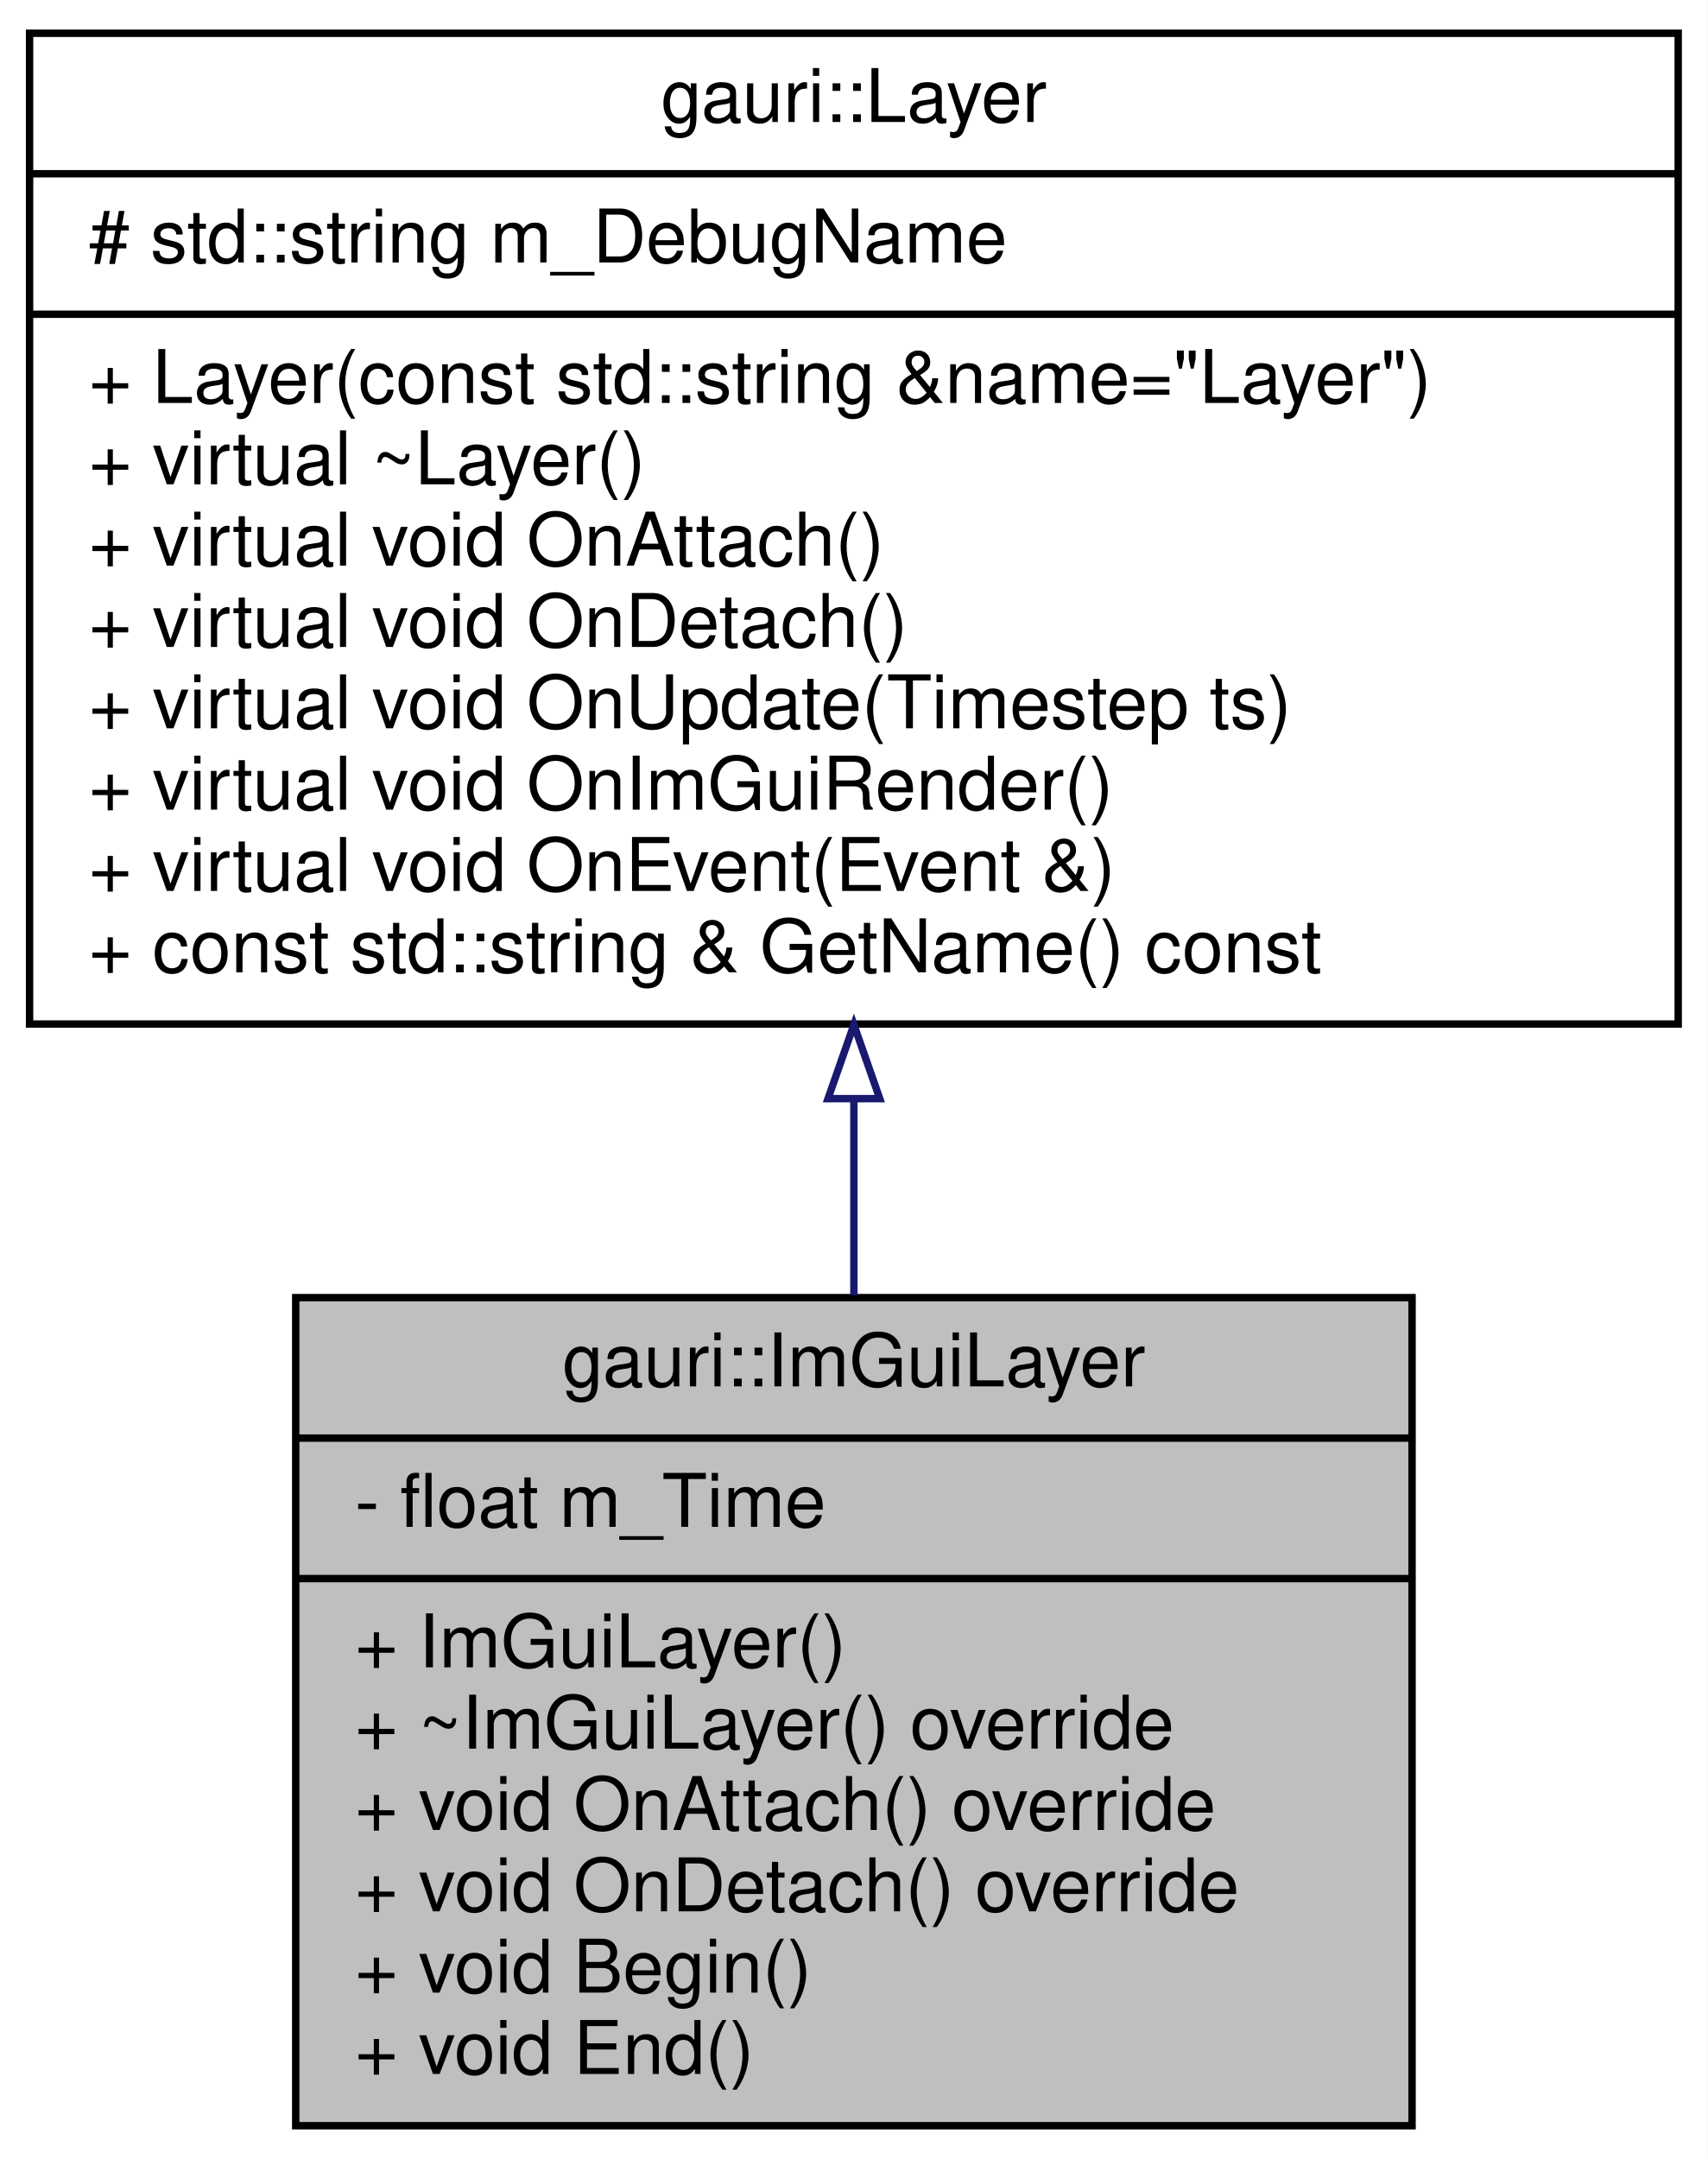
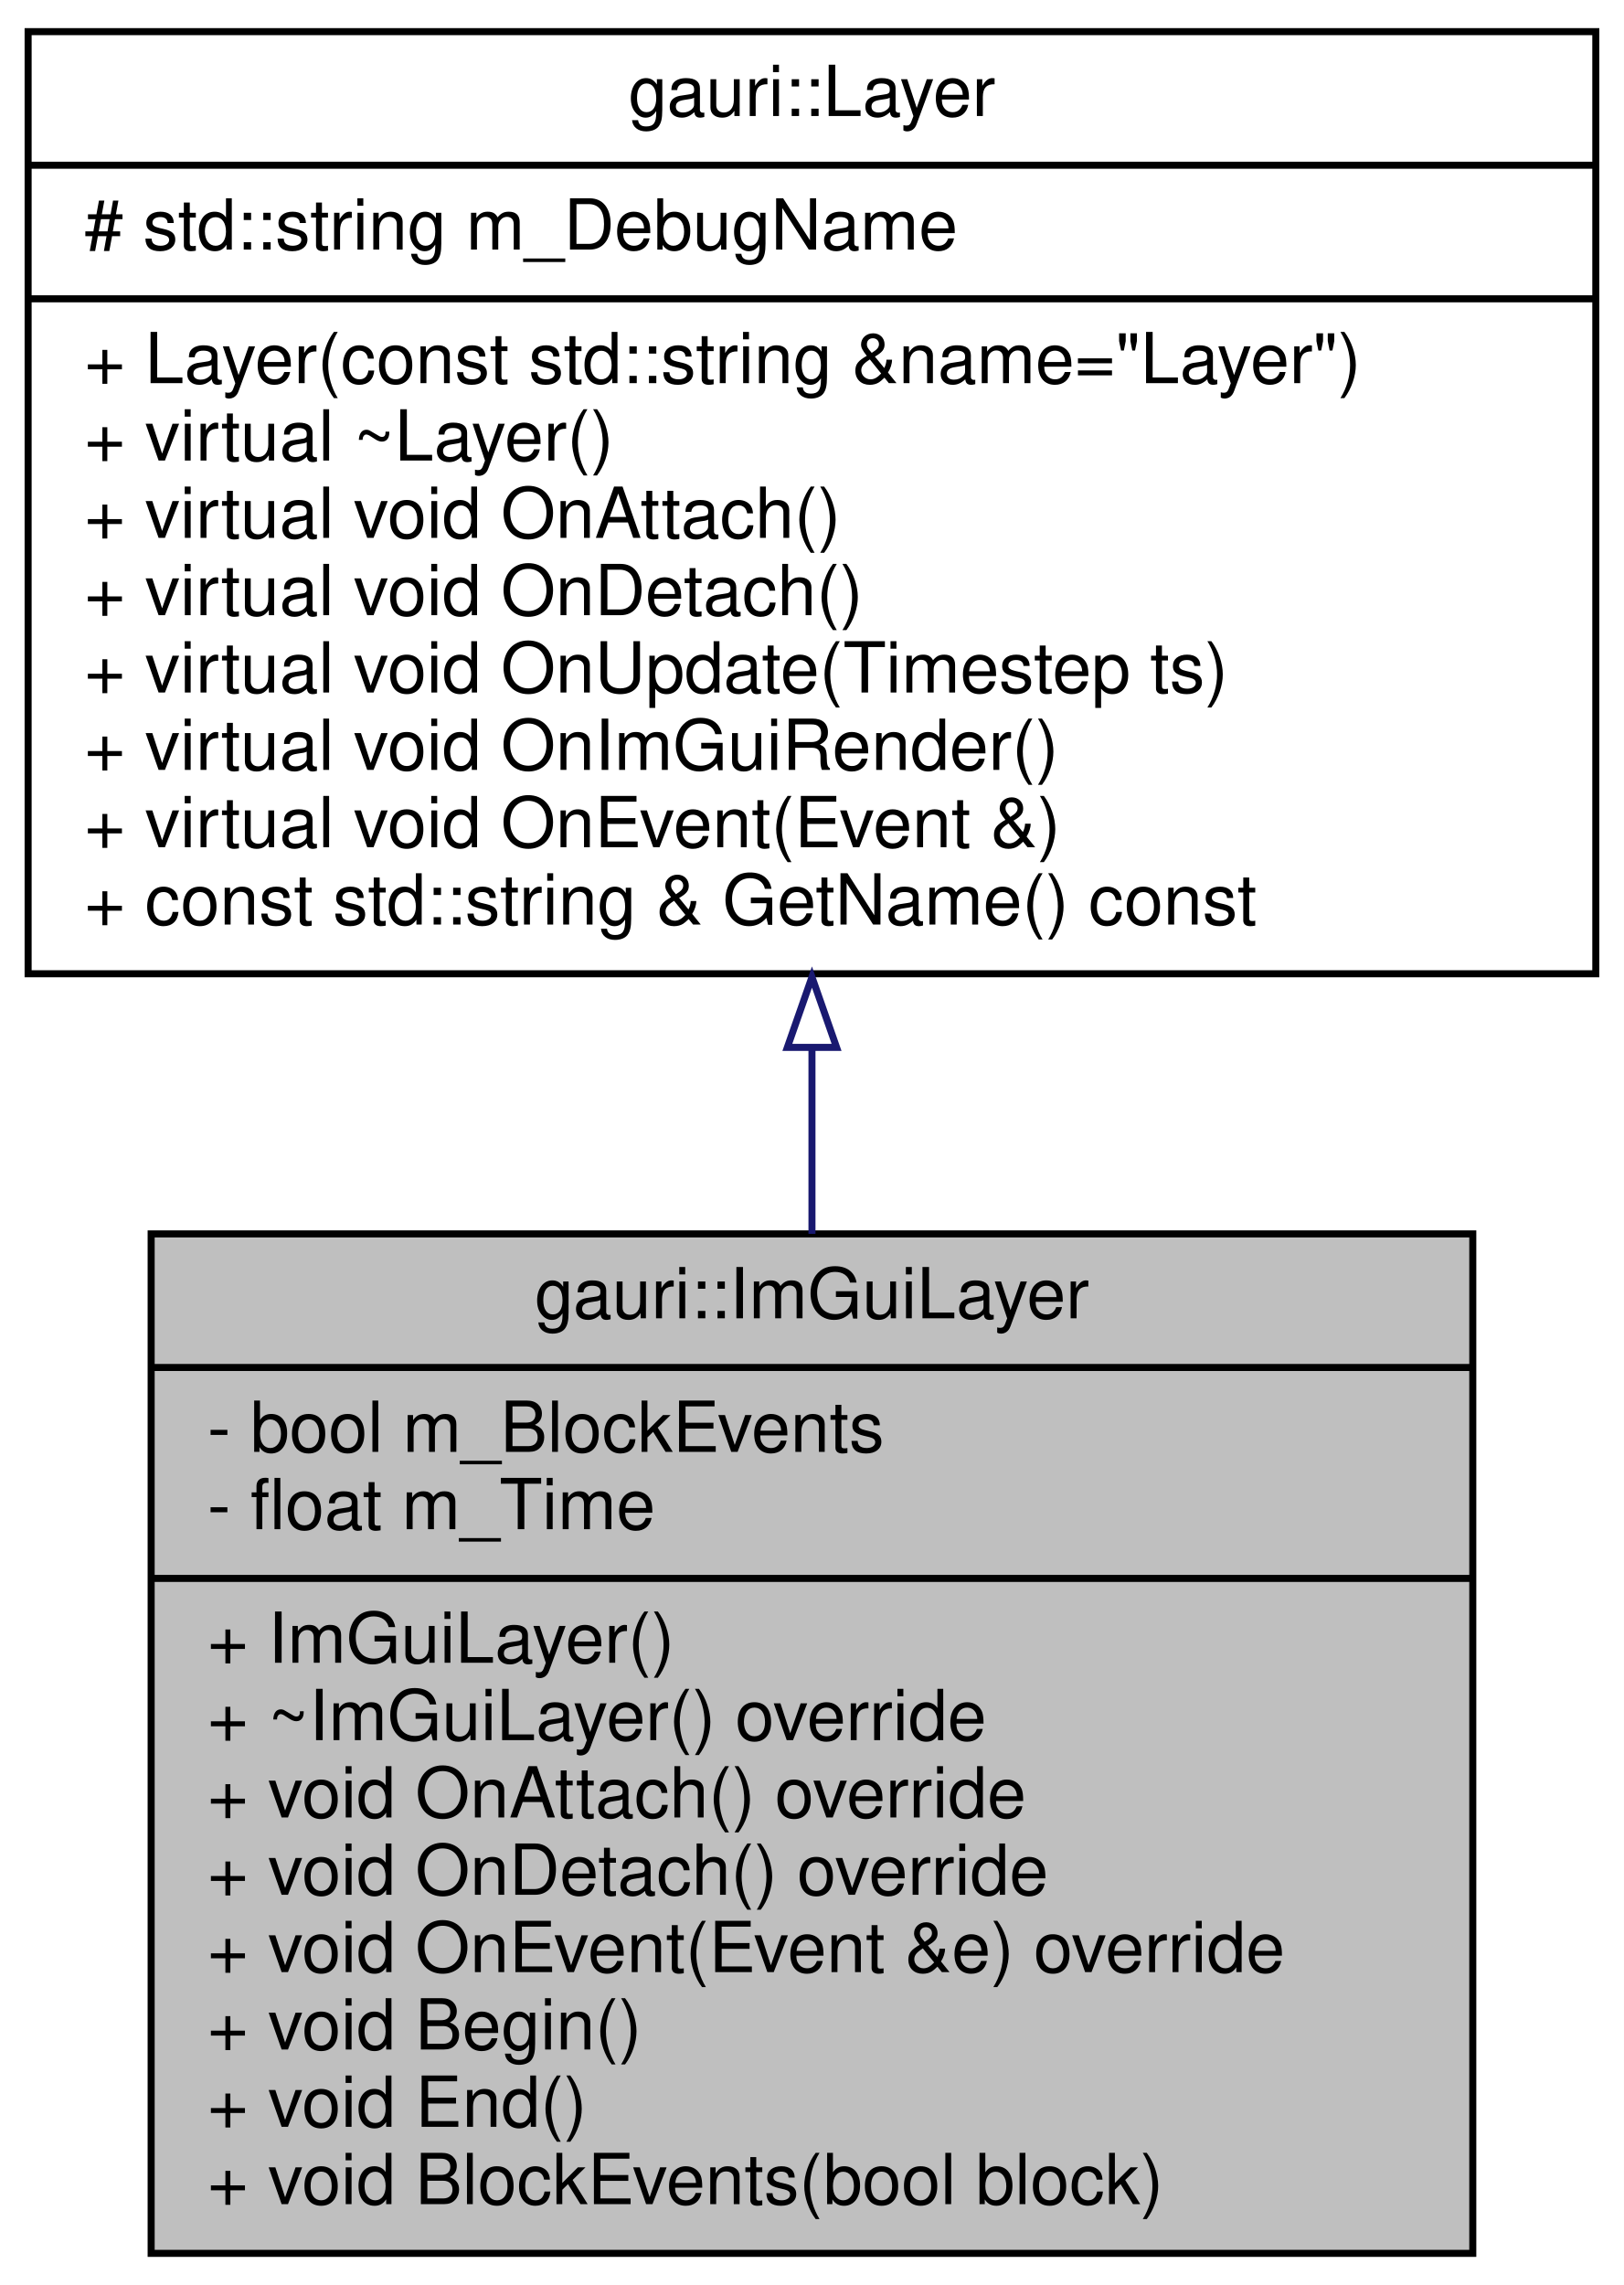
- <svg xmlns="http://www.w3.org/2000/svg" xmlns:xlink="http://www.w3.org/1999/xlink" width="231pt" height="292pt" viewBox="0.00 0.00 231.00 292.00">
-   <g id="graph0" class="graph" transform="scale(1 1) rotate(0) translate(4 288)">
-     <polygon fill="white" stroke="transparent" points="-4,4 -4,-288 227,-288 227,4 -4,4" />
+ <svg xmlns="http://www.w3.org/2000/svg" xmlns:xlink="http://www.w3.org/1999/xlink" width="231pt" height="325pt" viewBox="0.00 0.00 231.00 325.00">
+   <g id="graph0" class="graph" transform="scale(1 1) rotate(0) translate(4 321)">
+     <polygon fill="white" stroke="transparent" points="-4,4 -4,-321 227,-321 227,4 -4,4" />
    <g id="node1" class="node">
      <g id="a_node1">
        <a xlink:title=" ">
-           <polygon fill="#bfbfbf" stroke="black" points="36,-0.5 36,-112.5 187,-112.5 187,-0.5 36,-0.5" />
-           <text text-anchor="middle" x="111.5" y="-100.5" font-family="Helvetica,sans-Serif" font-size="10.00">gauri::ImGuiLayer</text>
-           <polyline fill="none" stroke="black" points="36,-93.5 187,-93.5 " />
-           <text text-anchor="start" x="44" y="-81.5" font-family="Helvetica,sans-Serif" font-size="10.00">- float m_Time</text>
-           <polyline fill="none" stroke="black" points="36,-74.5 187,-74.5 " />
-           <text text-anchor="start" x="44" y="-62.5" font-family="Helvetica,sans-Serif" font-size="10.00">+ ImGuiLayer()</text>
-           <text text-anchor="start" x="44" y="-51.5" font-family="Helvetica,sans-Serif" font-size="10.00">+ ~ImGuiLayer() override</text>
-           <text text-anchor="start" x="44" y="-40.5" font-family="Helvetica,sans-Serif" font-size="10.00">+ void OnAttach() override</text>
-           <text text-anchor="start" x="44" y="-29.5" font-family="Helvetica,sans-Serif" font-size="10.00">+ void OnDetach() override</text>
-           <text text-anchor="start" x="44" y="-18.5" font-family="Helvetica,sans-Serif" font-size="10.00">+ void Begin()</text>
-           <text text-anchor="start" x="44" y="-7.5" font-family="Helvetica,sans-Serif" font-size="10.00">+ void End()</text>
+           <polygon fill="#bfbfbf" stroke="black" points="17.5,-0.5 17.5,-145.5 205.5,-145.5 205.5,-0.5 17.5,-0.5" />
+           <text text-anchor="middle" x="111.5" y="-133.5" font-family="Helvetica,sans-Serif" font-size="10.00">gauri::ImGuiLayer</text>
+           <polyline fill="none" stroke="black" points="17.5,-126.5 205.5,-126.5 " />
+           <text text-anchor="start" x="25.5" y="-114.5" font-family="Helvetica,sans-Serif" font-size="10.00">- bool m_BlockEvents</text>
+           <text text-anchor="start" x="25.5" y="-103.5" font-family="Helvetica,sans-Serif" font-size="10.00">- float m_Time</text>
+           <polyline fill="none" stroke="black" points="17.5,-96.5 205.5,-96.5 " />
+           <text text-anchor="start" x="25.5" y="-84.5" font-family="Helvetica,sans-Serif" font-size="10.00">+ ImGuiLayer()</text>
+           <text text-anchor="start" x="25.5" y="-73.5" font-family="Helvetica,sans-Serif" font-size="10.00">+ ~ImGuiLayer() override</text>
+           <text text-anchor="start" x="25.5" y="-62.5" font-family="Helvetica,sans-Serif" font-size="10.00">+ void OnAttach() override</text>
+           <text text-anchor="start" x="25.5" y="-51.5" font-family="Helvetica,sans-Serif" font-size="10.00">+ void OnDetach() override</text>
+           <text text-anchor="start" x="25.5" y="-40.5" font-family="Helvetica,sans-Serif" font-size="10.00">+ void OnEvent(Event &amp;e) override</text>
+           <text text-anchor="start" x="25.5" y="-29.5" font-family="Helvetica,sans-Serif" font-size="10.00">+ void Begin()</text>
+           <text text-anchor="start" x="25.5" y="-18.5" font-family="Helvetica,sans-Serif" font-size="10.00">+ void End()</text>
+           <text text-anchor="start" x="25.5" y="-7.5" font-family="Helvetica,sans-Serif" font-size="10.00">+ void BlockEvents(bool block)</text>
        </a>
      </g>
    </g>
    <g id="node2" class="node">
      <g id="a_node2">
        <a xlink:href="classgauri_1_1Layer.html" target="_top" xlink:title=" ">
-           <polygon fill="white" stroke="black" points="0,-149.5 0,-283.5 223,-283.5 223,-149.5 0,-149.5" />
-           <text text-anchor="middle" x="111.5" y="-271.5" font-family="Helvetica,sans-Serif" font-size="10.00">gauri::Layer</text>
-           <polyline fill="none" stroke="black" points="0,-264.5 223,-264.5 " />
-           <text text-anchor="start" x="8" y="-252.5" font-family="Helvetica,sans-Serif" font-size="10.00"># std::string m_DebugName</text>
-           <polyline fill="none" stroke="black" points="0,-245.5 223,-245.5 " />
-           <text text-anchor="start" x="8" y="-233.5" font-family="Helvetica,sans-Serif" font-size="10.00">+ Layer(const std::string &amp;name="Layer")</text>
-           <text text-anchor="start" x="8" y="-222.5" font-family="Helvetica,sans-Serif" font-size="10.00">+ virtual ~Layer()</text>
-           <text text-anchor="start" x="8" y="-211.5" font-family="Helvetica,sans-Serif" font-size="10.00">+ virtual void OnAttach()</text>
-           <text text-anchor="start" x="8" y="-200.5" font-family="Helvetica,sans-Serif" font-size="10.00">+ virtual void OnDetach()</text>
-           <text text-anchor="start" x="8" y="-189.5" font-family="Helvetica,sans-Serif" font-size="10.00">+ virtual void OnUpdate(Timestep ts)</text>
-           <text text-anchor="start" x="8" y="-178.5" font-family="Helvetica,sans-Serif" font-size="10.00">+ virtual void OnImGuiRender()</text>
-           <text text-anchor="start" x="8" y="-167.5" font-family="Helvetica,sans-Serif" font-size="10.00">+ virtual void OnEvent(Event &amp;)</text>
-           <text text-anchor="start" x="8" y="-156.5" font-family="Helvetica,sans-Serif" font-size="10.00">+ const std::string &amp; GetName() const</text>
+           <polygon fill="white" stroke="black" points="0,-182.5 0,-316.5 223,-316.5 223,-182.5 0,-182.5" />
+           <text text-anchor="middle" x="111.5" y="-304.5" font-family="Helvetica,sans-Serif" font-size="10.00">gauri::Layer</text>
+           <polyline fill="none" stroke="black" points="0,-297.5 223,-297.5 " />
+           <text text-anchor="start" x="8" y="-285.5" font-family="Helvetica,sans-Serif" font-size="10.00"># std::string m_DebugName</text>
+           <polyline fill="none" stroke="black" points="0,-278.5 223,-278.5 " />
+           <text text-anchor="start" x="8" y="-266.5" font-family="Helvetica,sans-Serif" font-size="10.00">+ Layer(const std::string &amp;name="Layer")</text>
+           <text text-anchor="start" x="8" y="-255.5" font-family="Helvetica,sans-Serif" font-size="10.00">+ virtual ~Layer()</text>
+           <text text-anchor="start" x="8" y="-244.5" font-family="Helvetica,sans-Serif" font-size="10.00">+ virtual void OnAttach()</text>
+           <text text-anchor="start" x="8" y="-233.5" font-family="Helvetica,sans-Serif" font-size="10.00">+ virtual void OnDetach()</text>
+           <text text-anchor="start" x="8" y="-222.5" font-family="Helvetica,sans-Serif" font-size="10.00">+ virtual void OnUpdate(Timestep ts)</text>
+           <text text-anchor="start" x="8" y="-211.5" font-family="Helvetica,sans-Serif" font-size="10.00">+ virtual void OnImGuiRender()</text>
+           <text text-anchor="start" x="8" y="-200.5" font-family="Helvetica,sans-Serif" font-size="10.00">+ virtual void OnEvent(Event &amp;)</text>
+           <text text-anchor="start" x="8" y="-189.5" font-family="Helvetica,sans-Serif" font-size="10.00">+ const std::string &amp; GetName() const</text>
        </a>
      </g>
    </g>
    <g id="edge1" class="edge">
-       <path fill="none" stroke="midnightblue" d="M111.5,-139.35C111.5,-130.4 111.5,-121.4 111.5,-112.82" />
-       <polygon fill="none" stroke="midnightblue" points="108,-139.41 111.5,-149.41 115,-139.41 108,-139.41" />
+       <path fill="none" stroke="midnightblue" d="M111.5,-171.84C111.5,-163.09 111.5,-154.2 111.5,-145.51" />
+       <polygon fill="none" stroke="midnightblue" points="108,-172.03 111.5,-182.03 115,-172.03 108,-172.03" />
    </g>
  </g>
</svg>
